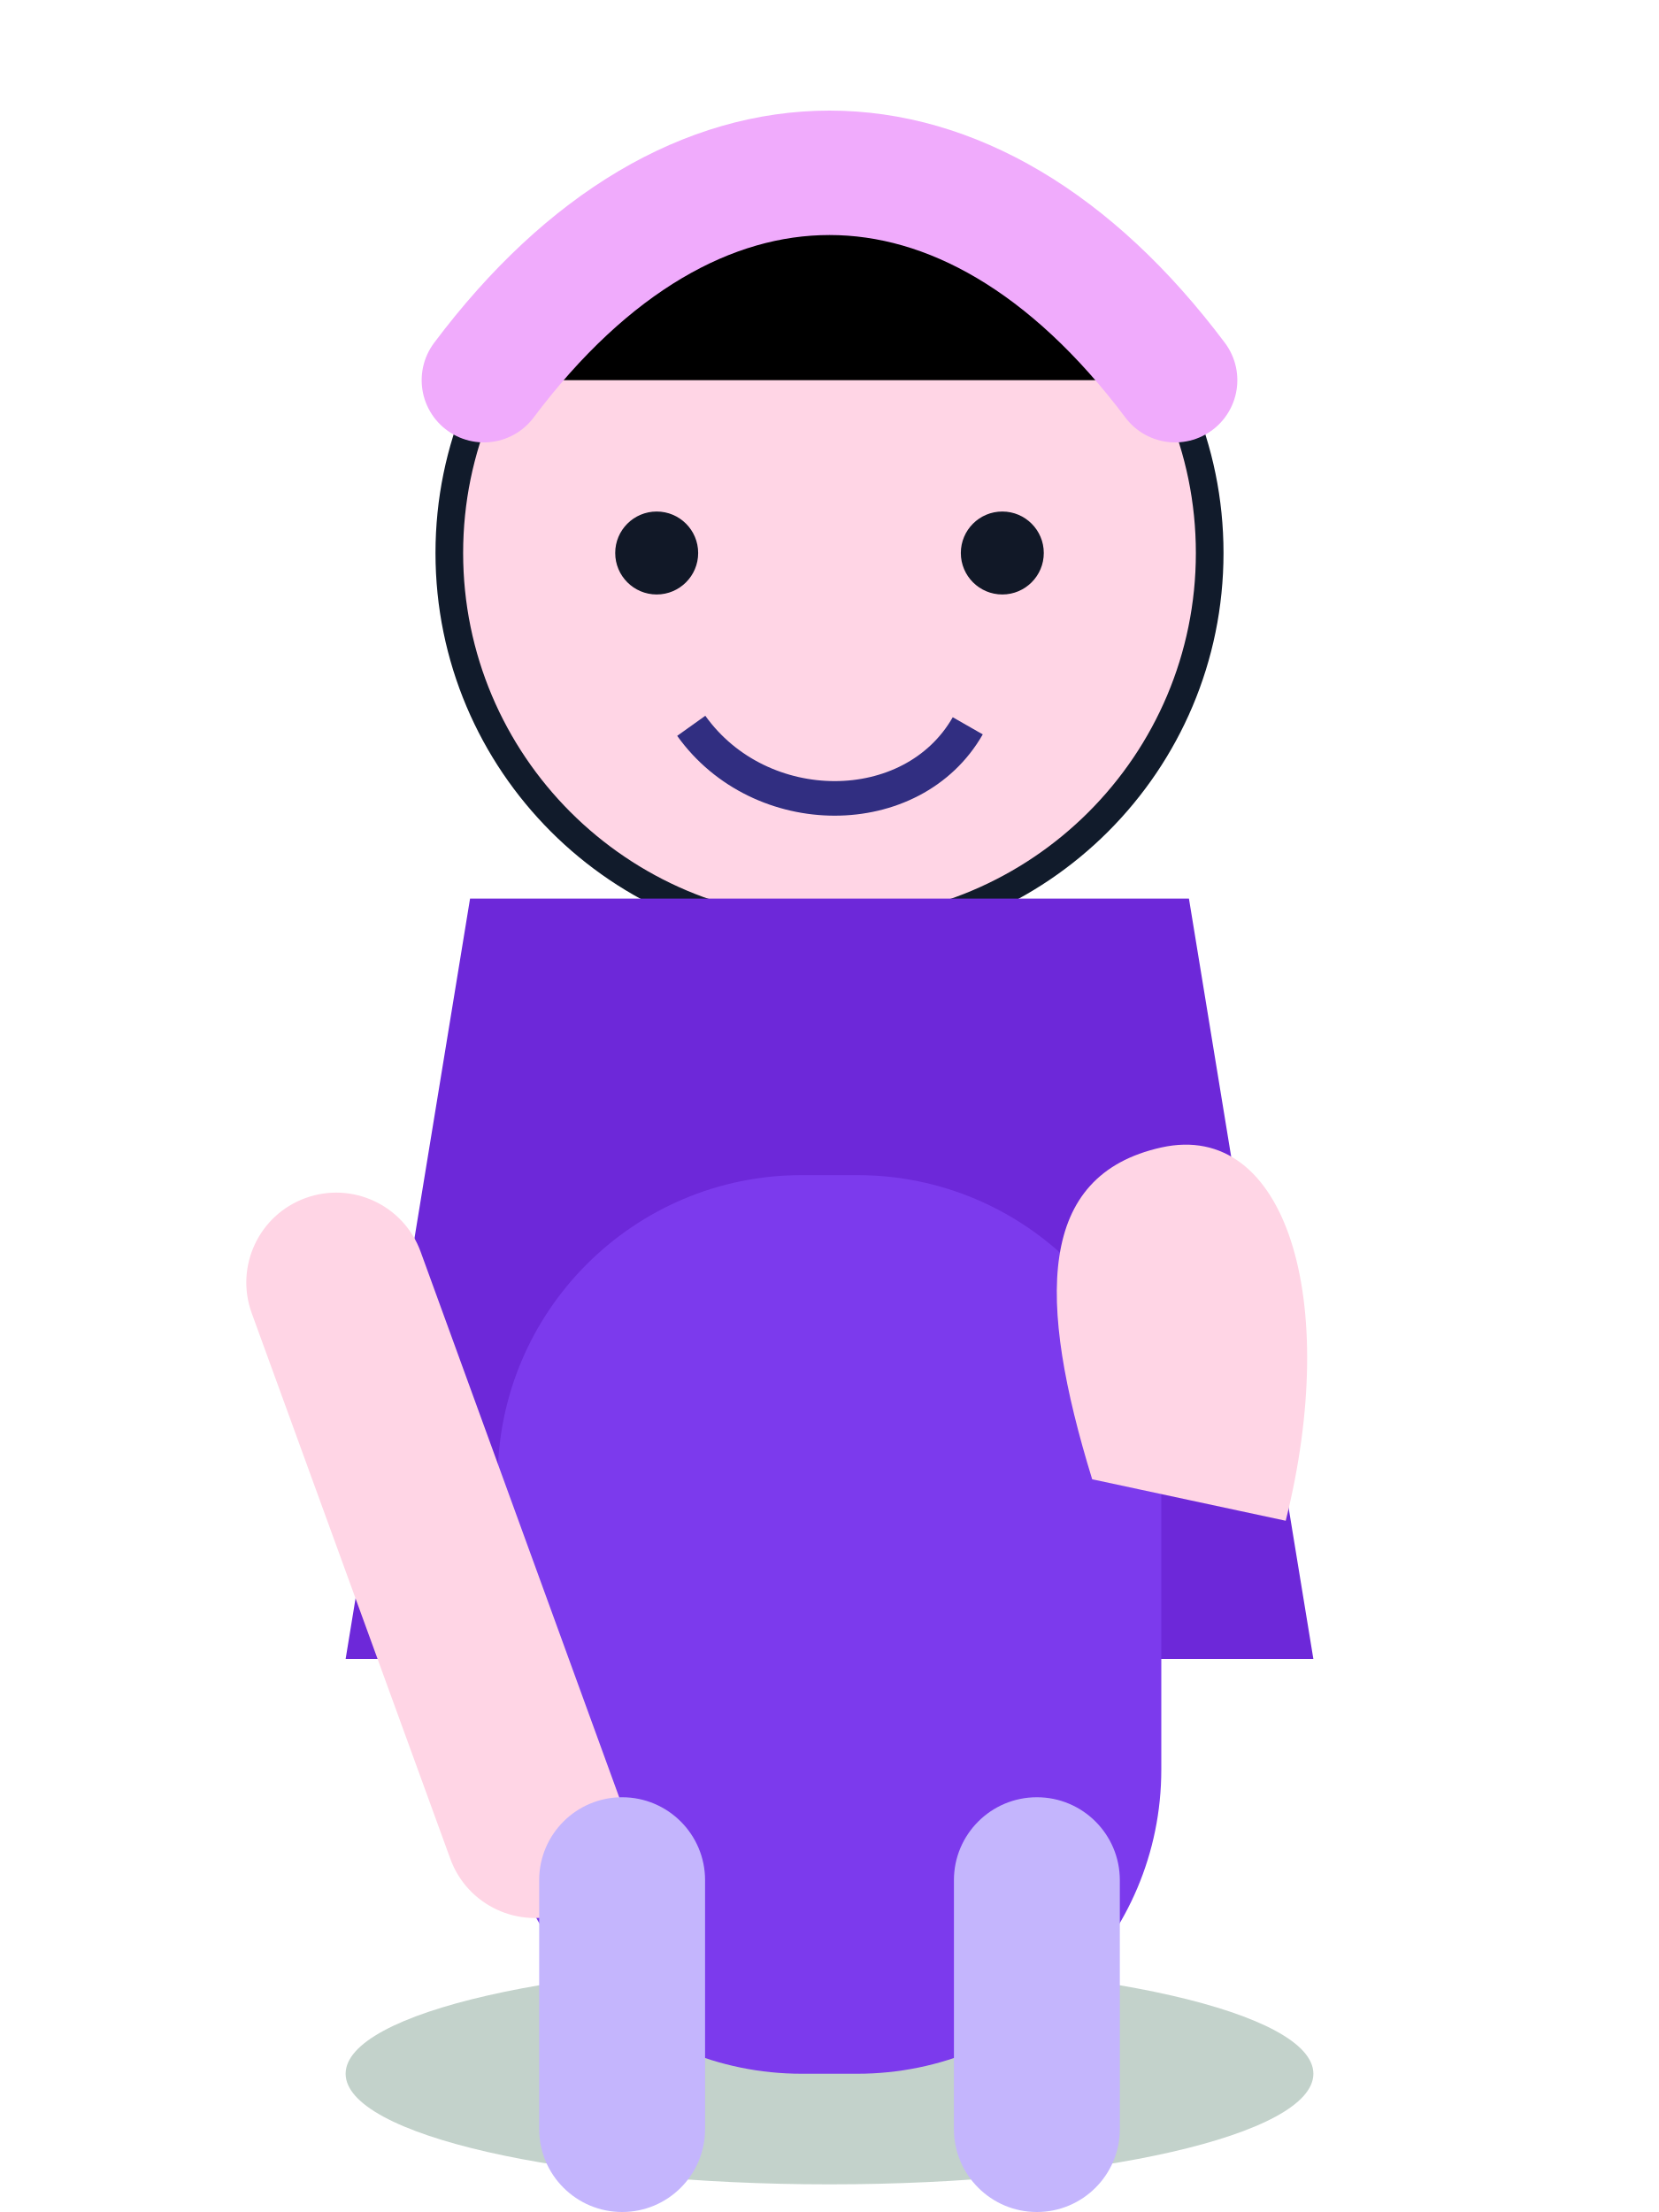
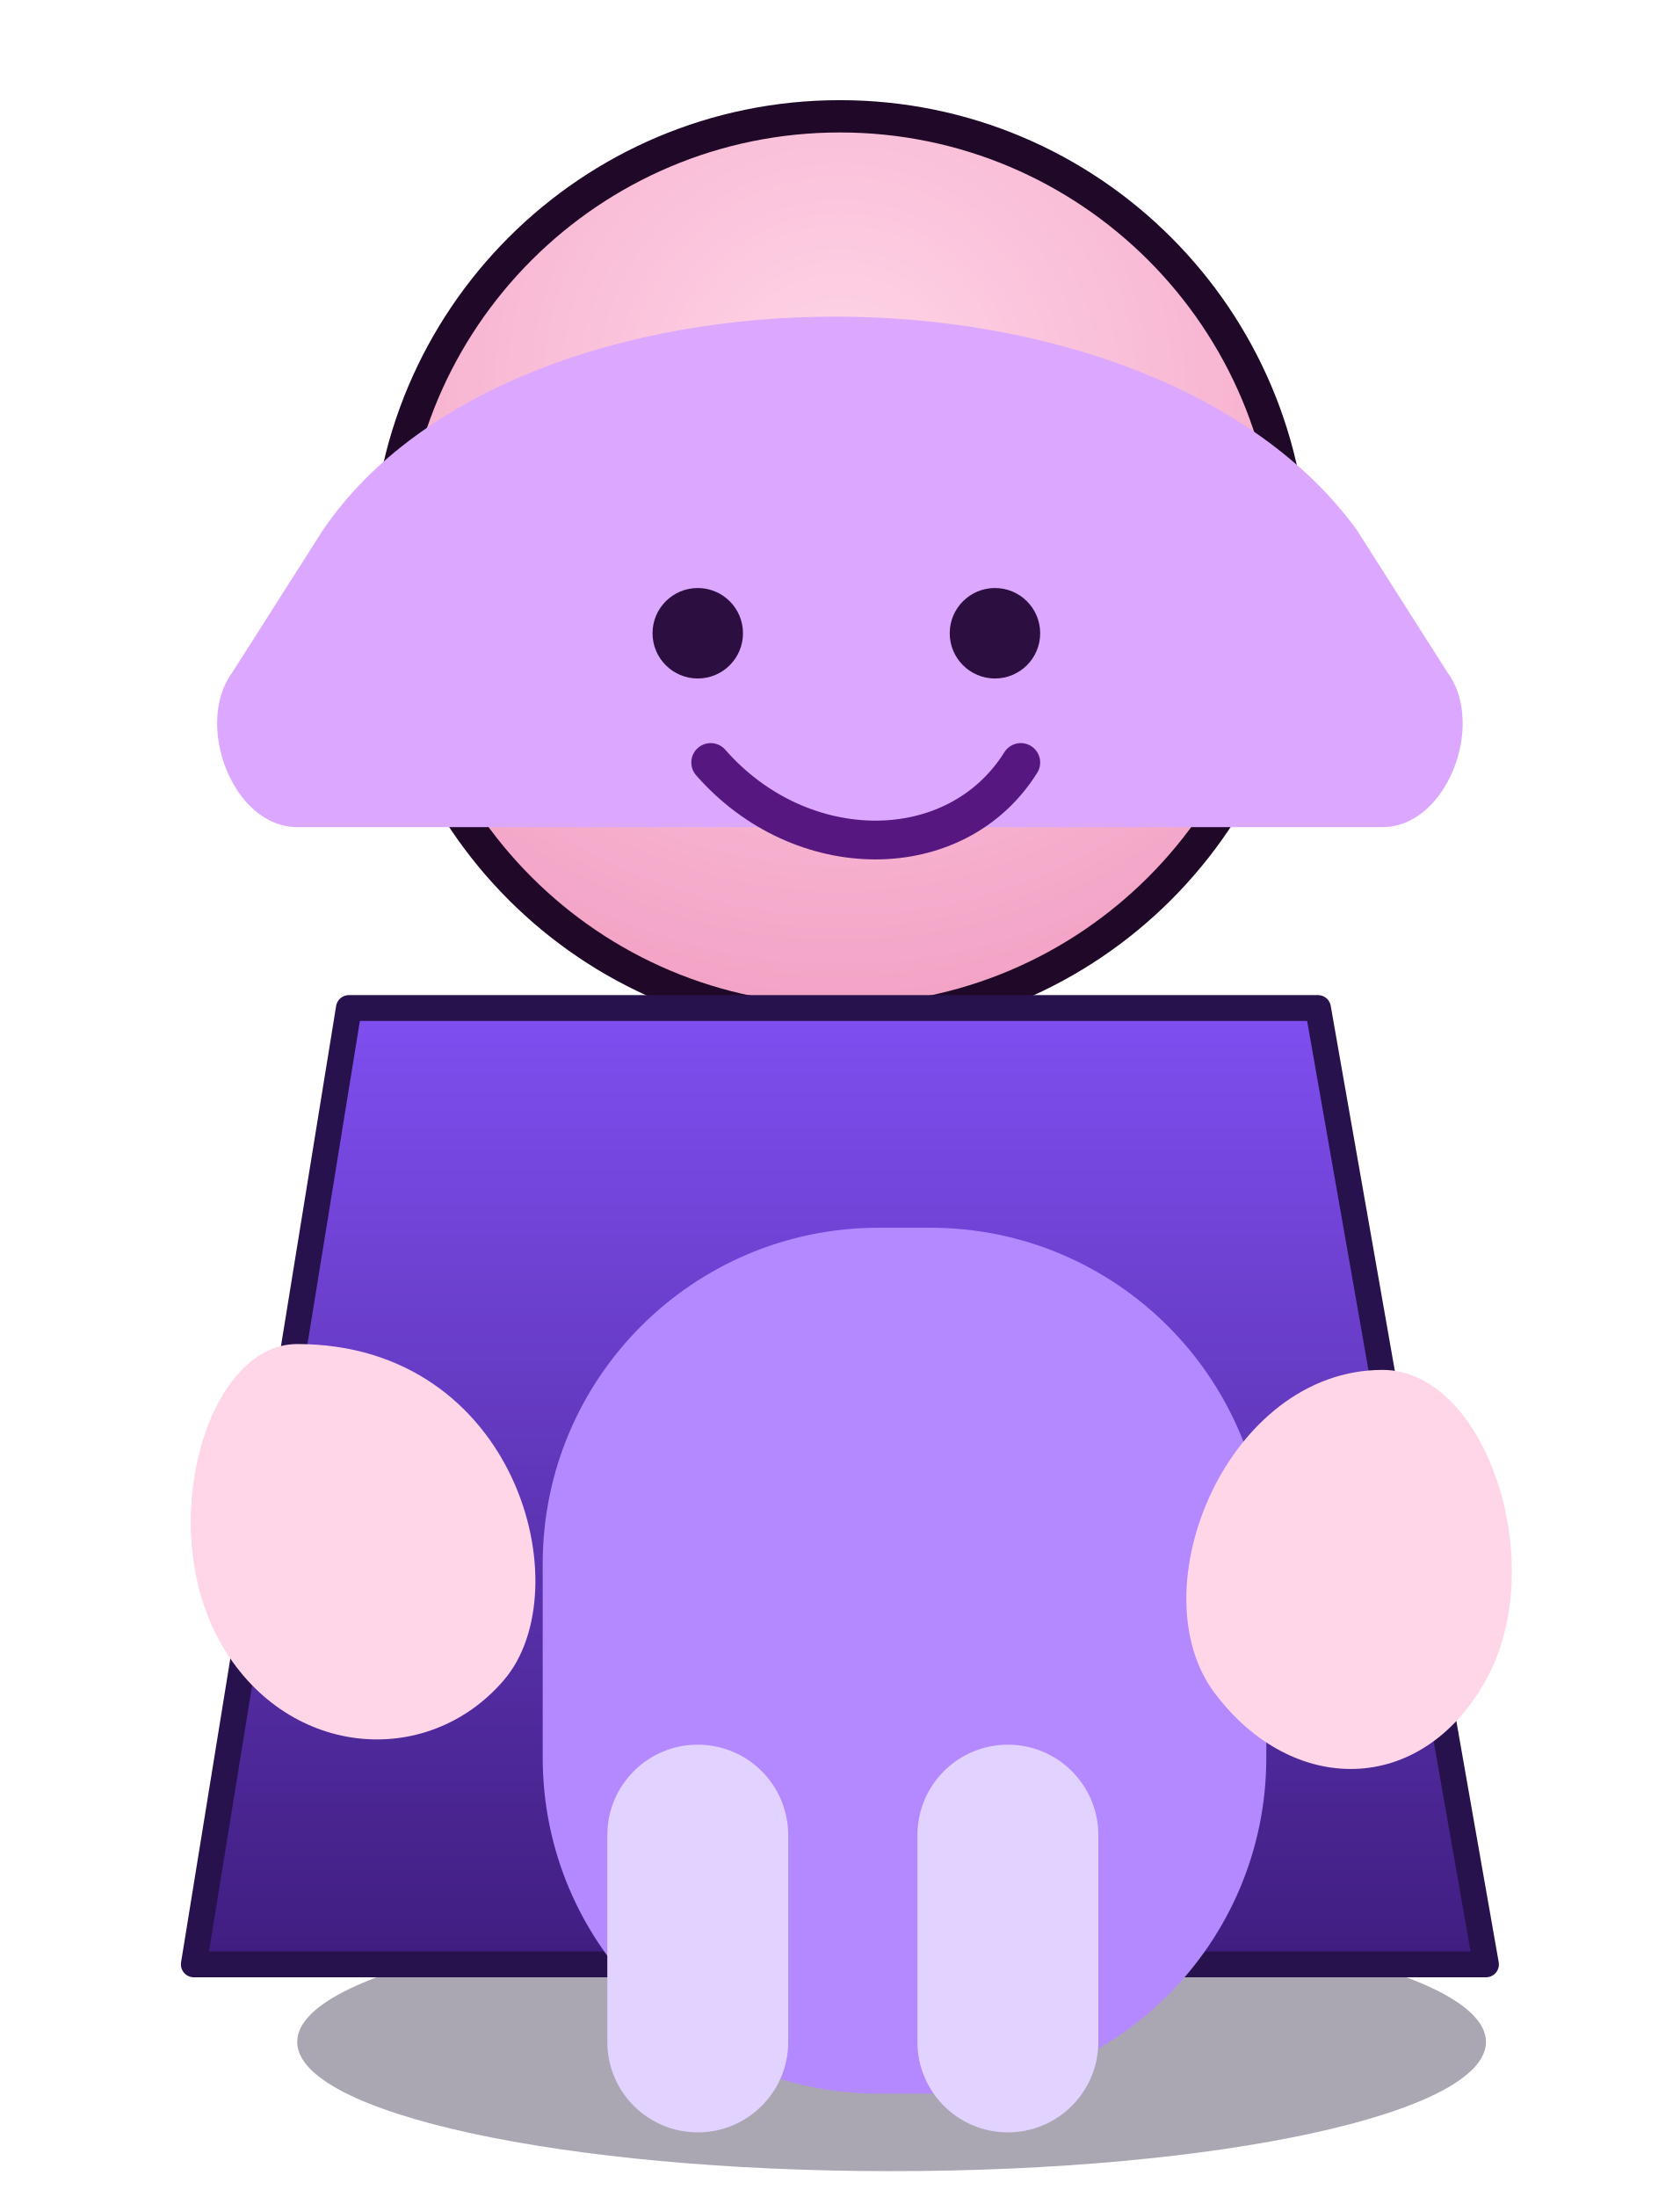
- <svg xmlns="http://www.w3.org/2000/svg" width="240" height="320" viewBox="0 0 240 320">
-   <rect width="240" height="320" fill="none" />
-   <g>
-     <ellipse cx="120" cy="300" rx="70" ry="16" fill="#0f4d31" opacity="0.25" />
-     <circle cx="120" cy="80" r="55" fill="#ffd5e5" stroke="#111b2b" stroke-width="4" />
-     <path d="M68 130h104l18 110H50z" fill="#6d28d9" />
-     <path d="M70 55c30-40 70-40 100 0" stroke="#f0abfc" stroke-width="18" stroke-linecap="round" />
-     <circle cx="95" cy="80" r="6" fill="#111827" />
-     <circle cx="145" cy="80" r="6" fill="#111827" />
-     <path d="M100 105c10 14 32 14 40 0" stroke="#312e81" stroke-width="5" fill="none" />
-     <rect x="72" y="170" width="96" height="130" rx="44" fill="#7c3aed" />
-     <rect x="50" y="170" width="26" height="110" rx="13" fill="#ffd5e5" transform="rotate(-20 63 225)" />
-     <path d="M186 220c8-32 0-58-18-54s-18 22-10 48" fill="#ffd5e5" />
-     <rect x="78" y="260" width="24" height="60" rx="12" fill="#c4b5fd" />
-     <rect x="138" y="260" width="24" height="60" rx="12" fill="#c4b5fd" />
-   </g>
+ <svg xmlns="http://www.w3.org/2000/svg" width="260" height="340" viewBox="0 0 260 340">
+   <defs>
+     <linearGradient id="nova-w-suit" x1="0%" y1="0%" x2="0%" y2="100%">
+       <stop offset="0%" stop-color="#804ff1" />
+       <stop offset="100%" stop-color="#3f1d7f" />
+     </linearGradient>
+     <radialGradient id="nova-w-skin" cx="50%" cy="30%" r="70%">
+       <stop offset="0%" stop-color="#ffd6e8" />
+       <stop offset="100%" stop-color="#f3a2c5" />
+     </radialGradient>
+   </defs>
+   <rect width="260" height="340" fill="none" />
+   <ellipse cx="138" cy="316" rx="92" ry="20" fill="#0b0426" opacity="0.35" />
+   <circle cx="130" cy="88" r="70" fill="url(#nova-w-skin)" stroke="#200928" stroke-width="5" />
+   <path d="M50 82c30-44 128-44 160 0l14 22c6 8 0 24-10 24H46c-10 0-16-16-10-24z" fill="#dca7ff" />
+   <circle cx="108" cy="98" r="7" fill="#2c0f40" />
+   <circle cx="154" cy="98" r="7" fill="#2c0f40" />
+   <path d="M110 118c14 16 38 16 48 0" stroke="#571780" stroke-width="6" fill="none" stroke-linecap="round" />
+   <path d="M54 156h150l26 148H30z" fill="url(#nova-w-suit)" stroke="#28124d" stroke-width="4" stroke-linejoin="round" />
+   <rect x="84" y="190" width="112" height="134" rx="52" fill="#b489ff" />
+   <path d="M46 208c-14 0-22 28-12 46s32 20 44 6 2-52-32-52z" fill="#ffd6e8" />
+   <path d="M214 212c16 0 26 30 16 48s-30 18-42 2c-12-16 2-50 26-50z" fill="#ffd6e8" />
+   <rect x="94" y="270" width="28" height="60" rx="14" fill="#e1d2ff" />
+   <rect x="142" y="270" width="28" height="60" rx="14" fill="#e1d2ff" />
</svg>
